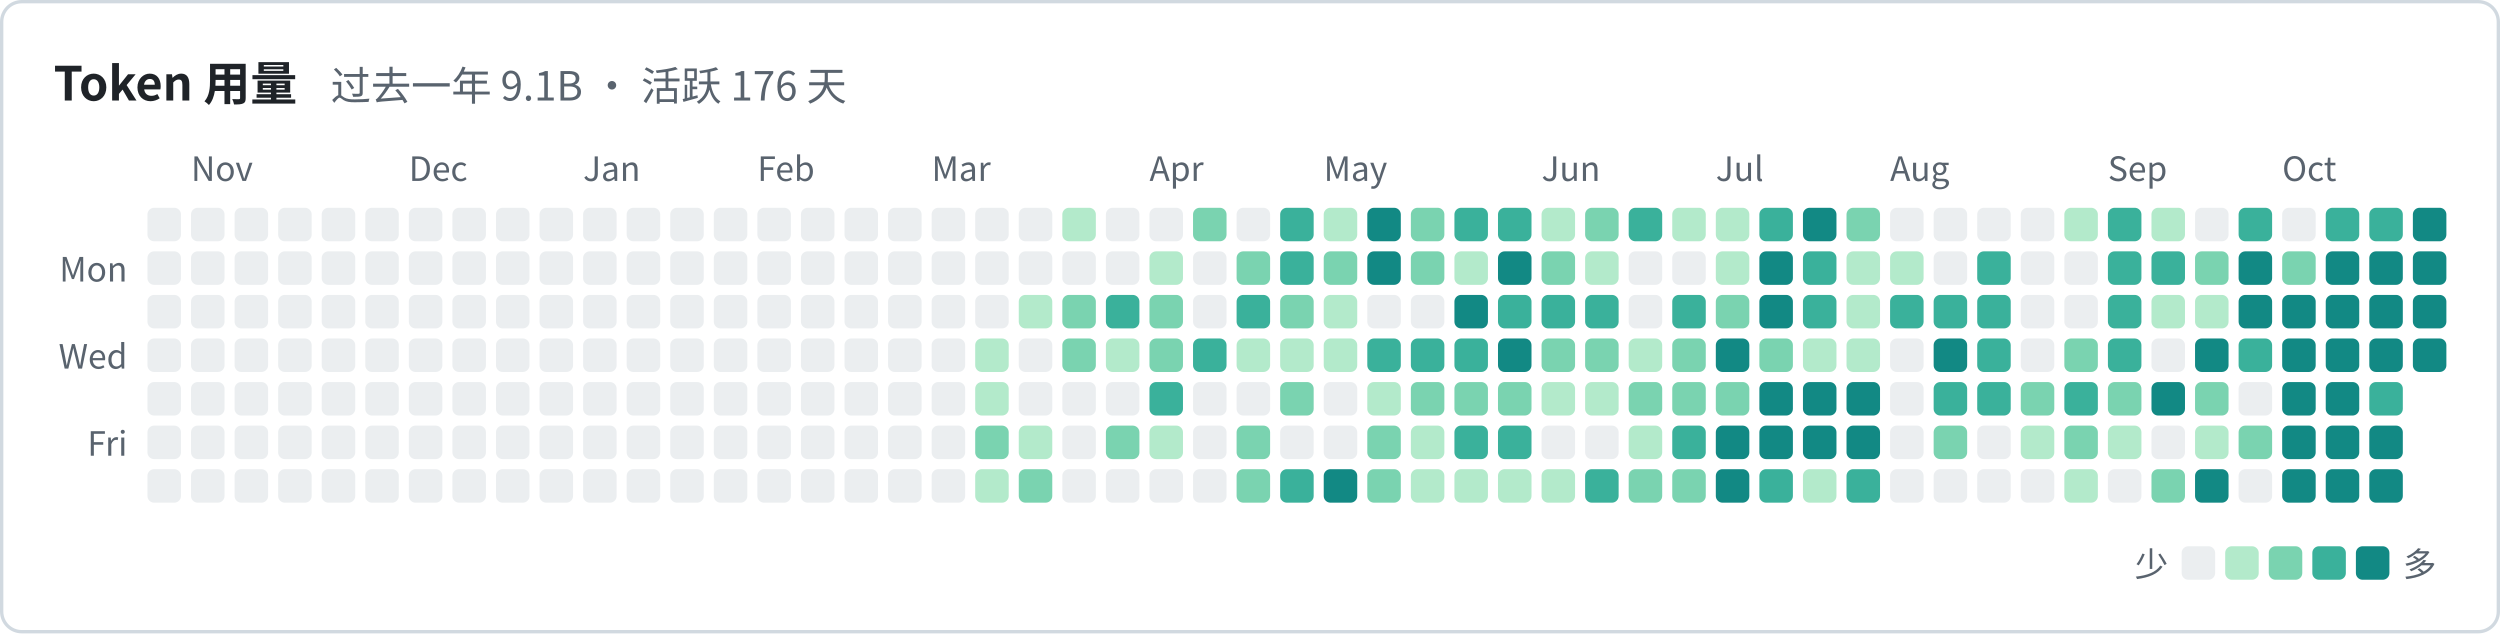
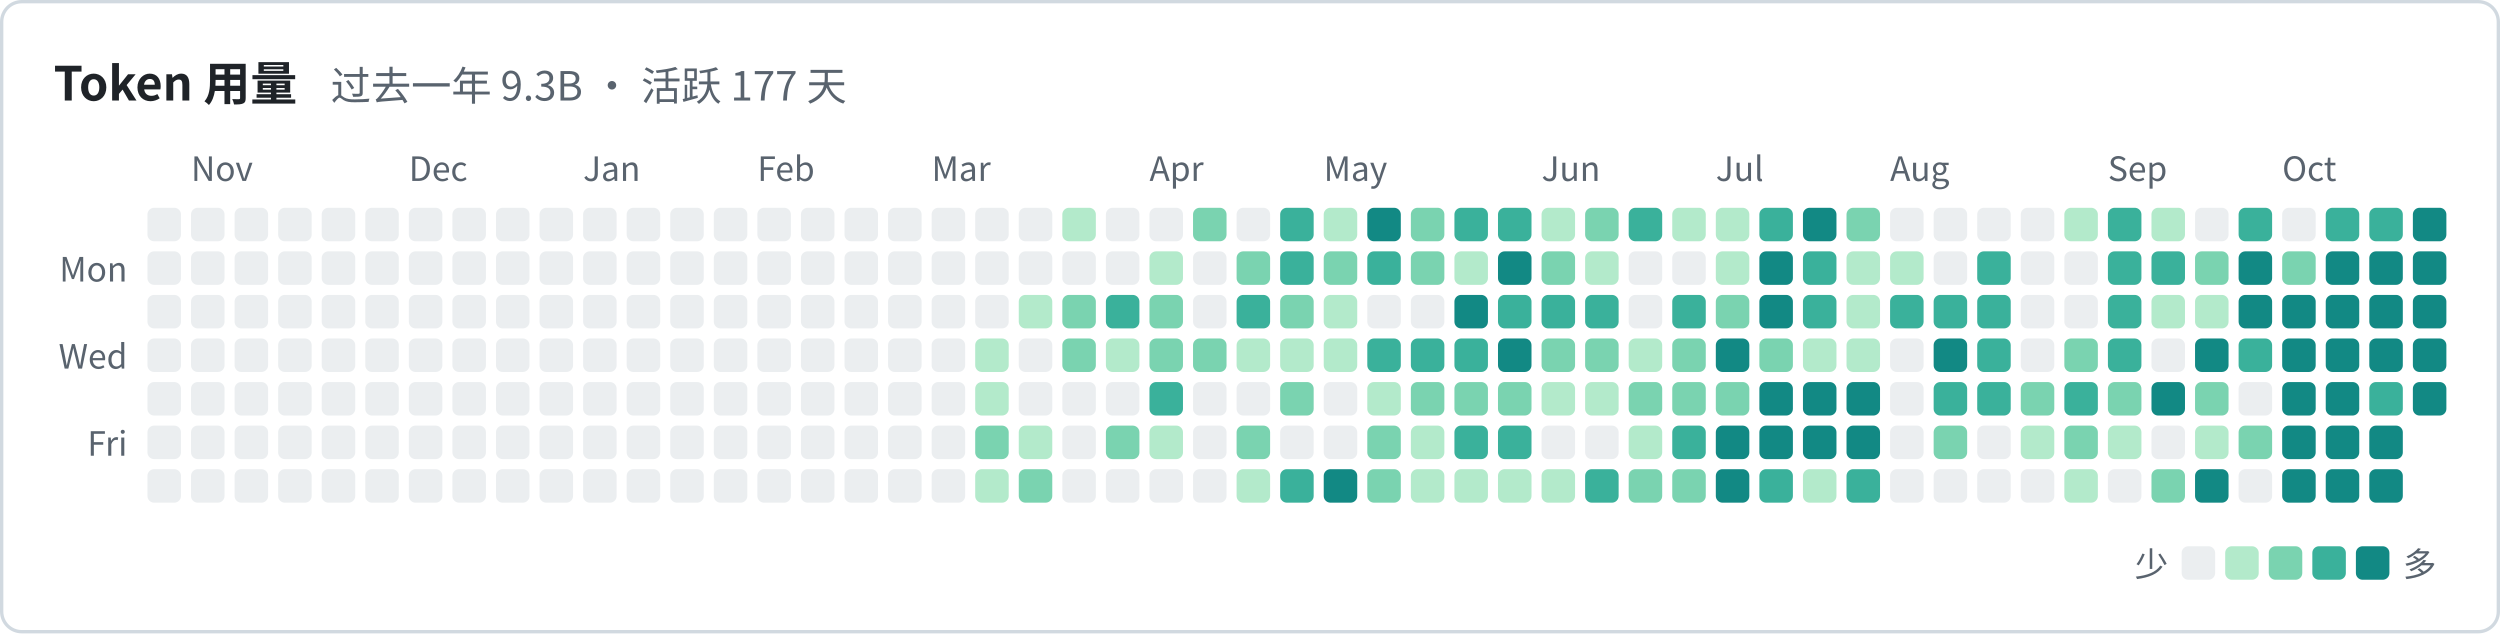
<svg xmlns="http://www.w3.org/2000/svg" width="746" height="189" viewBox="0 0 746 189" font-family="system-ui, -apple-system, 'Segoe UI', 'PingFang SC', 'Microsoft YaHei', 'Noto Sans CJK SC', sans-serif">
  <rect x="0.5" y="0.5" width="745" height="188" rx="6" fill="none" stroke="#d1d9e0" />
-   <text x="16" y="30" font-size="14" font-weight="600" fill="#1f2328">Token 用量<tspan dx="10" font-size="12" font-weight="400" fill="#59636e">过去一年 9.1B · 活跃 176 天</tspan>
+   <text x="16" y="30" font-size="14" font-weight="600" fill="#1f2328">Token 用量<tspan dx="10" font-size="12" font-weight="400" fill="#59636e">过去一年 9.3B · 活跃 177 天</tspan>
  </text>
  <text x="57" y="54" font-size="10" fill="#59636e">Nov</text>
  <text x="122" y="54" font-size="10" fill="#59636e">Dec</text>
  <text x="174" y="54" font-size="10" fill="#59636e">Jan</text>
  <text x="226" y="54" font-size="10" fill="#59636e">Feb</text>
  <text x="278" y="54" font-size="10" fill="#59636e">Mar</text>
  <text x="343" y="54" font-size="10" fill="#59636e">Apr</text>
  <text x="395" y="54" font-size="10" fill="#59636e">May</text>
  <text x="460" y="54" font-size="10" fill="#59636e">Jun</text>
  <text x="512" y="54" font-size="10" fill="#59636e">Jul</text>
  <text x="564" y="54" font-size="10" fill="#59636e">Aug</text>
  <text x="629" y="54" font-size="10" fill="#59636e">Sep</text>
  <text x="681" y="54" font-size="10" fill="#59636e">Oct</text>
  <text x="38" y="84" font-size="10" text-anchor="end" fill="#59636e">Mon</text>
  <text x="38" y="110" font-size="10" text-anchor="end" fill="#59636e">Wed</text>
  <text x="38" y="136" font-size="10" text-anchor="end" fill="#59636e">Fri</text>
  <rect x="44" y="62" width="10" height="10" rx="2" fill="#ebeef0" />
  <rect x="44" y="75" width="10" height="10" rx="2" fill="#ebeef0" />
  <rect x="44" y="88" width="10" height="10" rx="2" fill="#ebeef0" />
  <rect x="44" y="101" width="10" height="10" rx="2" fill="#ebeef0" />
  <rect x="44" y="114" width="10" height="10" rx="2" fill="#ebeef0" />
  <rect x="44" y="127" width="10" height="10" rx="2" fill="#ebeef0" />
  <rect x="44" y="140" width="10" height="10" rx="2" fill="#ebeef0" />
  <rect x="57" y="62" width="10" height="10" rx="2" fill="#ebeef0" />
  <rect x="57" y="75" width="10" height="10" rx="2" fill="#ebeef0" />
  <rect x="57" y="88" width="10" height="10" rx="2" fill="#ebeef0" />
  <rect x="57" y="101" width="10" height="10" rx="2" fill="#ebeef0" />
  <rect x="57" y="114" width="10" height="10" rx="2" fill="#ebeef0" />
  <rect x="57" y="127" width="10" height="10" rx="2" fill="#ebeef0" />
  <rect x="57" y="140" width="10" height="10" rx="2" fill="#ebeef0" />
  <rect x="70" y="62" width="10" height="10" rx="2" fill="#ebeef0" />
  <rect x="70" y="75" width="10" height="10" rx="2" fill="#ebeef0" />
  <rect x="70" y="88" width="10" height="10" rx="2" fill="#ebeef0" />
  <rect x="70" y="101" width="10" height="10" rx="2" fill="#ebeef0" />
  <rect x="70" y="114" width="10" height="10" rx="2" fill="#ebeef0" />
  <rect x="70" y="127" width="10" height="10" rx="2" fill="#ebeef0" />
  <rect x="70" y="140" width="10" height="10" rx="2" fill="#ebeef0" />
  <rect x="83" y="62" width="10" height="10" rx="2" fill="#ebeef0" />
  <rect x="83" y="75" width="10" height="10" rx="2" fill="#ebeef0" />
  <rect x="83" y="88" width="10" height="10" rx="2" fill="#ebeef0" />
  <rect x="83" y="101" width="10" height="10" rx="2" fill="#ebeef0" />
  <rect x="83" y="114" width="10" height="10" rx="2" fill="#ebeef0" />
  <rect x="83" y="127" width="10" height="10" rx="2" fill="#ebeef0" />
  <rect x="83" y="140" width="10" height="10" rx="2" fill="#ebeef0" />
  <rect x="96" y="62" width="10" height="10" rx="2" fill="#ebeef0" />
  <rect x="96" y="75" width="10" height="10" rx="2" fill="#ebeef0" />
  <rect x="96" y="88" width="10" height="10" rx="2" fill="#ebeef0" />
  <rect x="96" y="101" width="10" height="10" rx="2" fill="#ebeef0" />
  <rect x="96" y="114" width="10" height="10" rx="2" fill="#ebeef0" />
  <rect x="96" y="127" width="10" height="10" rx="2" fill="#ebeef0" />
  <rect x="96" y="140" width="10" height="10" rx="2" fill="#ebeef0" />
  <rect x="109" y="62" width="10" height="10" rx="2" fill="#ebeef0" />
  <rect x="109" y="75" width="10" height="10" rx="2" fill="#ebeef0" />
  <rect x="109" y="88" width="10" height="10" rx="2" fill="#ebeef0" />
  <rect x="109" y="101" width="10" height="10" rx="2" fill="#ebeef0" />
  <rect x="109" y="114" width="10" height="10" rx="2" fill="#ebeef0" />
  <rect x="109" y="127" width="10" height="10" rx="2" fill="#ebeef0" />
  <rect x="109" y="140" width="10" height="10" rx="2" fill="#ebeef0" />
  <rect x="122" y="62" width="10" height="10" rx="2" fill="#ebeef0" />
  <rect x="122" y="75" width="10" height="10" rx="2" fill="#ebeef0" />
  <rect x="122" y="88" width="10" height="10" rx="2" fill="#ebeef0" />
  <rect x="122" y="101" width="10" height="10" rx="2" fill="#ebeef0" />
  <rect x="122" y="114" width="10" height="10" rx="2" fill="#ebeef0" />
  <rect x="122" y="127" width="10" height="10" rx="2" fill="#ebeef0" />
  <rect x="122" y="140" width="10" height="10" rx="2" fill="#ebeef0" />
  <rect x="135" y="62" width="10" height="10" rx="2" fill="#ebeef0" />
  <rect x="135" y="75" width="10" height="10" rx="2" fill="#ebeef0" />
  <rect x="135" y="88" width="10" height="10" rx="2" fill="#ebeef0" />
  <rect x="135" y="101" width="10" height="10" rx="2" fill="#ebeef0" />
  <rect x="135" y="114" width="10" height="10" rx="2" fill="#ebeef0" />
  <rect x="135" y="127" width="10" height="10" rx="2" fill="#ebeef0" />
  <rect x="135" y="140" width="10" height="10" rx="2" fill="#ebeef0" />
  <rect x="148" y="62" width="10" height="10" rx="2" fill="#ebeef0" />
  <rect x="148" y="75" width="10" height="10" rx="2" fill="#ebeef0" />
  <rect x="148" y="88" width="10" height="10" rx="2" fill="#ebeef0" />
  <rect x="148" y="101" width="10" height="10" rx="2" fill="#ebeef0" />
  <rect x="148" y="114" width="10" height="10" rx="2" fill="#ebeef0" />
  <rect x="148" y="127" width="10" height="10" rx="2" fill="#ebeef0" />
  <rect x="148" y="140" width="10" height="10" rx="2" fill="#ebeef0" />
  <rect x="161" y="62" width="10" height="10" rx="2" fill="#ebeef0" />
  <rect x="161" y="75" width="10" height="10" rx="2" fill="#ebeef0" />
  <rect x="161" y="88" width="10" height="10" rx="2" fill="#ebeef0" />
  <rect x="161" y="101" width="10" height="10" rx="2" fill="#ebeef0" />
  <rect x="161" y="114" width="10" height="10" rx="2" fill="#ebeef0" />
  <rect x="161" y="127" width="10" height="10" rx="2" fill="#ebeef0" />
  <rect x="161" y="140" width="10" height="10" rx="2" fill="#ebeef0" />
  <rect x="174" y="62" width="10" height="10" rx="2" fill="#ebeef0" />
  <rect x="174" y="75" width="10" height="10" rx="2" fill="#ebeef0" />
  <rect x="174" y="88" width="10" height="10" rx="2" fill="#ebeef0" />
  <rect x="174" y="101" width="10" height="10" rx="2" fill="#ebeef0" />
  <rect x="174" y="114" width="10" height="10" rx="2" fill="#ebeef0" />
  <rect x="174" y="127" width="10" height="10" rx="2" fill="#ebeef0" />
  <rect x="174" y="140" width="10" height="10" rx="2" fill="#ebeef0" />
  <rect x="187" y="62" width="10" height="10" rx="2" fill="#ebeef0" />
  <rect x="187" y="75" width="10" height="10" rx="2" fill="#ebeef0" />
  <rect x="187" y="88" width="10" height="10" rx="2" fill="#ebeef0" />
  <rect x="187" y="101" width="10" height="10" rx="2" fill="#ebeef0" />
  <rect x="187" y="114" width="10" height="10" rx="2" fill="#ebeef0" />
  <rect x="187" y="127" width="10" height="10" rx="2" fill="#ebeef0" />
  <rect x="187" y="140" width="10" height="10" rx="2" fill="#ebeef0" />
  <rect x="200" y="62" width="10" height="10" rx="2" fill="#ebeef0" />
  <rect x="200" y="75" width="10" height="10" rx="2" fill="#ebeef0" />
  <rect x="200" y="88" width="10" height="10" rx="2" fill="#ebeef0" />
  <rect x="200" y="101" width="10" height="10" rx="2" fill="#ebeef0" />
  <rect x="200" y="114" width="10" height="10" rx="2" fill="#ebeef0" />
  <rect x="200" y="127" width="10" height="10" rx="2" fill="#ebeef0" />
  <rect x="200" y="140" width="10" height="10" rx="2" fill="#ebeef0" />
  <rect x="213" y="62" width="10" height="10" rx="2" fill="#ebeef0" />
  <rect x="213" y="75" width="10" height="10" rx="2" fill="#ebeef0" />
  <rect x="213" y="88" width="10" height="10" rx="2" fill="#ebeef0" />
  <rect x="213" y="101" width="10" height="10" rx="2" fill="#ebeef0" />
  <rect x="213" y="114" width="10" height="10" rx="2" fill="#ebeef0" />
  <rect x="213" y="127" width="10" height="10" rx="2" fill="#ebeef0" />
  <rect x="213" y="140" width="10" height="10" rx="2" fill="#ebeef0" />
  <rect x="226" y="62" width="10" height="10" rx="2" fill="#ebeef0" />
  <rect x="226" y="75" width="10" height="10" rx="2" fill="#ebeef0" />
  <rect x="226" y="88" width="10" height="10" rx="2" fill="#ebeef0" />
  <rect x="226" y="101" width="10" height="10" rx="2" fill="#ebeef0" />
  <rect x="226" y="114" width="10" height="10" rx="2" fill="#ebeef0" />
  <rect x="226" y="127" width="10" height="10" rx="2" fill="#ebeef0" />
  <rect x="226" y="140" width="10" height="10" rx="2" fill="#ebeef0" />
  <rect x="239" y="62" width="10" height="10" rx="2" fill="#ebeef0" />
  <rect x="239" y="75" width="10" height="10" rx="2" fill="#ebeef0" />
  <rect x="239" y="88" width="10" height="10" rx="2" fill="#ebeef0" />
  <rect x="239" y="101" width="10" height="10" rx="2" fill="#ebeef0" />
  <rect x="239" y="114" width="10" height="10" rx="2" fill="#ebeef0" />
  <rect x="239" y="127" width="10" height="10" rx="2" fill="#ebeef0" />
  <rect x="239" y="140" width="10" height="10" rx="2" fill="#ebeef0" />
  <rect x="252" y="62" width="10" height="10" rx="2" fill="#ebeef0" />
  <rect x="252" y="75" width="10" height="10" rx="2" fill="#ebeef0" />
  <rect x="252" y="88" width="10" height="10" rx="2" fill="#ebeef0" />
  <rect x="252" y="101" width="10" height="10" rx="2" fill="#ebeef0" />
  <rect x="252" y="114" width="10" height="10" rx="2" fill="#ebeef0" />
  <rect x="252" y="127" width="10" height="10" rx="2" fill="#ebeef0" />
  <rect x="252" y="140" width="10" height="10" rx="2" fill="#ebeef0" />
  <rect x="265" y="62" width="10" height="10" rx="2" fill="#ebeef0" />
  <rect x="265" y="75" width="10" height="10" rx="2" fill="#ebeef0" />
  <rect x="265" y="88" width="10" height="10" rx="2" fill="#ebeef0" />
  <rect x="265" y="101" width="10" height="10" rx="2" fill="#ebeef0" />
  <rect x="265" y="114" width="10" height="10" rx="2" fill="#ebeef0" />
  <rect x="265" y="127" width="10" height="10" rx="2" fill="#ebeef0" />
  <rect x="265" y="140" width="10" height="10" rx="2" fill="#ebeef0" />
  <rect x="278" y="62" width="10" height="10" rx="2" fill="#ebeef0" />
  <rect x="278" y="75" width="10" height="10" rx="2" fill="#ebeef0" />
  <rect x="278" y="88" width="10" height="10" rx="2" fill="#ebeef0" />
  <rect x="278" y="101" width="10" height="10" rx="2" fill="#ebeef0" />
  <rect x="278" y="114" width="10" height="10" rx="2" fill="#ebeef0" />
  <rect x="278" y="127" width="10" height="10" rx="2" fill="#ebeef0" />
  <rect x="278" y="140" width="10" height="10" rx="2" fill="#ebeef0" />
  <rect x="291" y="62" width="10" height="10" rx="2" fill="#ebeef0" />
  <rect x="291" y="75" width="10" height="10" rx="2" fill="#ebeef0" />
  <rect x="291" y="88" width="10" height="10" rx="2" fill="#ebeef0" />
  <rect x="291" y="101" width="10" height="10" rx="2" fill="#b3eacb" />
  <rect x="291" y="114" width="10" height="10" rx="2" fill="#b3eacb" />
  <rect x="291" y="127" width="10" height="10" rx="2" fill="#7ad3b0" />
  <rect x="291" y="140" width="10" height="10" rx="2" fill="#b3eacb" />
  <rect x="304" y="62" width="10" height="10" rx="2" fill="#ebeef0" />
  <rect x="304" y="75" width="10" height="10" rx="2" fill="#ebeef0" />
  <rect x="304" y="88" width="10" height="10" rx="2" fill="#b3eacb" />
  <rect x="304" y="101" width="10" height="10" rx="2" fill="#ebeef0" />
  <rect x="304" y="114" width="10" height="10" rx="2" fill="#ebeef0" />
  <rect x="304" y="127" width="10" height="10" rx="2" fill="#b3eacb" />
  <rect x="304" y="140" width="10" height="10" rx="2" fill="#7ad3b0" />
  <rect x="317" y="62" width="10" height="10" rx="2" fill="#b3eacb" />
  <rect x="317" y="75" width="10" height="10" rx="2" fill="#ebeef0" />
  <rect x="317" y="88" width="10" height="10" rx="2" fill="#7ad3b0" />
  <rect x="317" y="101" width="10" height="10" rx="2" fill="#7ad3b0" />
  <rect x="317" y="114" width="10" height="10" rx="2" fill="#ebeef0" />
  <rect x="317" y="127" width="10" height="10" rx="2" fill="#ebeef0" />
  <rect x="317" y="140" width="10" height="10" rx="2" fill="#ebeef0" />
  <rect x="330" y="62" width="10" height="10" rx="2" fill="#ebeef0" />
  <rect x="330" y="75" width="10" height="10" rx="2" fill="#ebeef0" />
  <rect x="330" y="88" width="10" height="10" rx="2" fill="#3ab19b" />
  <rect x="330" y="101" width="10" height="10" rx="2" fill="#b3eacb" />
  <rect x="330" y="114" width="10" height="10" rx="2" fill="#ebeef0" />
  <rect x="330" y="127" width="10" height="10" rx="2" fill="#7ad3b0" />
  <rect x="330" y="140" width="10" height="10" rx="2" fill="#ebeef0" />
  <rect x="343" y="62" width="10" height="10" rx="2" fill="#ebeef0" />
  <rect x="343" y="75" width="10" height="10" rx="2" fill="#b3eacb" />
  <rect x="343" y="88" width="10" height="10" rx="2" fill="#7ad3b0" />
  <rect x="343" y="101" width="10" height="10" rx="2" fill="#7ad3b0" />
  <rect x="343" y="114" width="10" height="10" rx="2" fill="#3ab19b" />
  <rect x="343" y="127" width="10" height="10" rx="2" fill="#b3eacb" />
  <rect x="343" y="140" width="10" height="10" rx="2" fill="#ebeef0" />
  <rect x="356" y="62" width="10" height="10" rx="2" fill="#7ad3b0" />
  <rect x="356" y="75" width="10" height="10" rx="2" fill="#ebeef0" />
  <rect x="356" y="88" width="10" height="10" rx="2" fill="#ebeef0" />
-   <rect x="356" y="101" width="10" height="10" rx="2" fill="#3ab19b" />
+   <rect x="356" y="101" width="10" height="10" rx="2" fill="#7ad3b0" />
  <rect x="356" y="114" width="10" height="10" rx="2" fill="#ebeef0" />
  <rect x="356" y="127" width="10" height="10" rx="2" fill="#ebeef0" />
  <rect x="356" y="140" width="10" height="10" rx="2" fill="#ebeef0" />
  <rect x="369" y="62" width="10" height="10" rx="2" fill="#ebeef0" />
  <rect x="369" y="75" width="10" height="10" rx="2" fill="#7ad3b0" />
  <rect x="369" y="88" width="10" height="10" rx="2" fill="#3ab19b" />
  <rect x="369" y="101" width="10" height="10" rx="2" fill="#b3eacb" />
  <rect x="369" y="114" width="10" height="10" rx="2" fill="#ebeef0" />
  <rect x="369" y="127" width="10" height="10" rx="2" fill="#7ad3b0" />
-   <rect x="369" y="140" width="10" height="10" rx="2" fill="#7ad3b0" />
+   <rect x="369" y="140" width="10" height="10" rx="2" fill="#b3eacb" />
  <rect x="382" y="62" width="10" height="10" rx="2" fill="#3ab19b" />
  <rect x="382" y="75" width="10" height="10" rx="2" fill="#3ab19b" />
  <rect x="382" y="88" width="10" height="10" rx="2" fill="#7ad3b0" />
  <rect x="382" y="101" width="10" height="10" rx="2" fill="#b3eacb" />
  <rect x="382" y="114" width="10" height="10" rx="2" fill="#7ad3b0" />
  <rect x="382" y="127" width="10" height="10" rx="2" fill="#ebeef0" />
  <rect x="382" y="140" width="10" height="10" rx="2" fill="#3ab19b" />
  <rect x="395" y="62" width="10" height="10" rx="2" fill="#b3eacb" />
  <rect x="395" y="75" width="10" height="10" rx="2" fill="#7ad3b0" />
  <rect x="395" y="88" width="10" height="10" rx="2" fill="#b3eacb" />
  <rect x="395" y="101" width="10" height="10" rx="2" fill="#b3eacb" />
  <rect x="395" y="114" width="10" height="10" rx="2" fill="#ebeef0" />
  <rect x="395" y="127" width="10" height="10" rx="2" fill="#ebeef0" />
  <rect x="395" y="140" width="10" height="10" rx="2" fill="#128984" />
  <rect x="408" y="62" width="10" height="10" rx="2" fill="#128984" />
-   <rect x="408" y="75" width="10" height="10" rx="2" fill="#128984" />
+   <rect x="408" y="75" width="10" height="10" rx="2" fill="#3ab19b" />
  <rect x="408" y="88" width="10" height="10" rx="2" fill="#ebeef0" />
  <rect x="408" y="101" width="10" height="10" rx="2" fill="#3ab19b" />
  <rect x="408" y="114" width="10" height="10" rx="2" fill="#b3eacb" />
  <rect x="408" y="127" width="10" height="10" rx="2" fill="#7ad3b0" />
  <rect x="408" y="140" width="10" height="10" rx="2" fill="#7ad3b0" />
  <rect x="421" y="62" width="10" height="10" rx="2" fill="#7ad3b0" />
  <rect x="421" y="75" width="10" height="10" rx="2" fill="#7ad3b0" />
  <rect x="421" y="88" width="10" height="10" rx="2" fill="#ebeef0" />
  <rect x="421" y="101" width="10" height="10" rx="2" fill="#3ab19b" />
  <rect x="421" y="114" width="10" height="10" rx="2" fill="#7ad3b0" />
  <rect x="421" y="127" width="10" height="10" rx="2" fill="#b3eacb" />
  <rect x="421" y="140" width="10" height="10" rx="2" fill="#b3eacb" />
  <rect x="434" y="62" width="10" height="10" rx="2" fill="#3ab19b" />
  <rect x="434" y="75" width="10" height="10" rx="2" fill="#b3eacb" />
  <rect x="434" y="88" width="10" height="10" rx="2" fill="#128984" />
  <rect x="434" y="101" width="10" height="10" rx="2" fill="#3ab19b" />
  <rect x="434" y="114" width="10" height="10" rx="2" fill="#7ad3b0" />
  <rect x="434" y="127" width="10" height="10" rx="2" fill="#3ab19b" />
  <rect x="434" y="140" width="10" height="10" rx="2" fill="#b3eacb" />
  <rect x="447" y="62" width="10" height="10" rx="2" fill="#3ab19b" />
  <rect x="447" y="75" width="10" height="10" rx="2" fill="#128984" />
  <rect x="447" y="88" width="10" height="10" rx="2" fill="#3ab19b" />
  <rect x="447" y="101" width="10" height="10" rx="2" fill="#128984" />
  <rect x="447" y="114" width="10" height="10" rx="2" fill="#7ad3b0" />
  <rect x="447" y="127" width="10" height="10" rx="2" fill="#3ab19b" />
  <rect x="447" y="140" width="10" height="10" rx="2" fill="#b3eacb" />
  <rect x="460" y="62" width="10" height="10" rx="2" fill="#b3eacb" />
  <rect x="460" y="75" width="10" height="10" rx="2" fill="#7ad3b0" />
  <rect x="460" y="88" width="10" height="10" rx="2" fill="#3ab19b" />
  <rect x="460" y="101" width="10" height="10" rx="2" fill="#7ad3b0" />
  <rect x="460" y="114" width="10" height="10" rx="2" fill="#b3eacb" />
  <rect x="460" y="127" width="10" height="10" rx="2" fill="#ebeef0" />
  <rect x="460" y="140" width="10" height="10" rx="2" fill="#b3eacb" />
  <rect x="473" y="62" width="10" height="10" rx="2" fill="#7ad3b0" />
  <rect x="473" y="75" width="10" height="10" rx="2" fill="#b3eacb" />
  <rect x="473" y="88" width="10" height="10" rx="2" fill="#3ab19b" />
  <rect x="473" y="101" width="10" height="10" rx="2" fill="#7ad3b0" />
  <rect x="473" y="114" width="10" height="10" rx="2" fill="#b3eacb" />
  <rect x="473" y="127" width="10" height="10" rx="2" fill="#ebeef0" />
  <rect x="473" y="140" width="10" height="10" rx="2" fill="#3ab19b" />
  <rect x="486" y="62" width="10" height="10" rx="2" fill="#3ab19b" />
  <rect x="486" y="75" width="10" height="10" rx="2" fill="#ebeef0" />
  <rect x="486" y="88" width="10" height="10" rx="2" fill="#ebeef0" />
  <rect x="486" y="101" width="10" height="10" rx="2" fill="#b3eacb" />
  <rect x="486" y="114" width="10" height="10" rx="2" fill="#7ad3b0" />
  <rect x="486" y="127" width="10" height="10" rx="2" fill="#b3eacb" />
  <rect x="486" y="140" width="10" height="10" rx="2" fill="#7ad3b0" />
  <rect x="499" y="62" width="10" height="10" rx="2" fill="#b3eacb" />
  <rect x="499" y="75" width="10" height="10" rx="2" fill="#ebeef0" />
  <rect x="499" y="88" width="10" height="10" rx="2" fill="#3ab19b" />
  <rect x="499" y="101" width="10" height="10" rx="2" fill="#7ad3b0" />
  <rect x="499" y="114" width="10" height="10" rx="2" fill="#7ad3b0" />
  <rect x="499" y="127" width="10" height="10" rx="2" fill="#3ab19b" />
  <rect x="499" y="140" width="10" height="10" rx="2" fill="#7ad3b0" />
  <rect x="512" y="62" width="10" height="10" rx="2" fill="#b3eacb" />
  <rect x="512" y="75" width="10" height="10" rx="2" fill="#b3eacb" />
  <rect x="512" y="88" width="10" height="10" rx="2" fill="#7ad3b0" />
  <rect x="512" y="101" width="10" height="10" rx="2" fill="#128984" />
  <rect x="512" y="114" width="10" height="10" rx="2" fill="#7ad3b0" />
  <rect x="512" y="127" width="10" height="10" rx="2" fill="#128984" />
  <rect x="512" y="140" width="10" height="10" rx="2" fill="#128984" />
  <rect x="525" y="62" width="10" height="10" rx="2" fill="#3ab19b" />
  <rect x="525" y="75" width="10" height="10" rx="2" fill="#128984" />
  <rect x="525" y="88" width="10" height="10" rx="2" fill="#128984" />
  <rect x="525" y="101" width="10" height="10" rx="2" fill="#7ad3b0" />
  <rect x="525" y="114" width="10" height="10" rx="2" fill="#128984" />
  <rect x="525" y="127" width="10" height="10" rx="2" fill="#128984" />
  <rect x="525" y="140" width="10" height="10" rx="2" fill="#3ab19b" />
  <rect x="538" y="62" width="10" height="10" rx="2" fill="#128984" />
  <rect x="538" y="75" width="10" height="10" rx="2" fill="#3ab19b" />
  <rect x="538" y="88" width="10" height="10" rx="2" fill="#3ab19b" />
  <rect x="538" y="101" width="10" height="10" rx="2" fill="#b3eacb" />
  <rect x="538" y="114" width="10" height="10" rx="2" fill="#128984" />
  <rect x="538" y="127" width="10" height="10" rx="2" fill="#128984" />
  <rect x="538" y="140" width="10" height="10" rx="2" fill="#b3eacb" />
  <rect x="551" y="62" width="10" height="10" rx="2" fill="#7ad3b0" />
  <rect x="551" y="75" width="10" height="10" rx="2" fill="#b3eacb" />
  <rect x="551" y="88" width="10" height="10" rx="2" fill="#b3eacb" />
  <rect x="551" y="101" width="10" height="10" rx="2" fill="#b3eacb" />
  <rect x="551" y="114" width="10" height="10" rx="2" fill="#128984" />
  <rect x="551" y="127" width="10" height="10" rx="2" fill="#128984" />
  <rect x="551" y="140" width="10" height="10" rx="2" fill="#3ab19b" />
  <rect x="564" y="62" width="10" height="10" rx="2" fill="#ebeef0" />
  <rect x="564" y="75" width="10" height="10" rx="2" fill="#b3eacb" />
  <rect x="564" y="88" width="10" height="10" rx="2" fill="#3ab19b" />
  <rect x="564" y="101" width="10" height="10" rx="2" fill="#ebeef0" />
  <rect x="564" y="114" width="10" height="10" rx="2" fill="#ebeef0" />
  <rect x="564" y="127" width="10" height="10" rx="2" fill="#ebeef0" />
  <rect x="564" y="140" width="10" height="10" rx="2" fill="#ebeef0" />
  <rect x="577" y="62" width="10" height="10" rx="2" fill="#ebeef0" />
  <rect x="577" y="75" width="10" height="10" rx="2" fill="#ebeef0" />
  <rect x="577" y="88" width="10" height="10" rx="2" fill="#3ab19b" />
  <rect x="577" y="101" width="10" height="10" rx="2" fill="#128984" />
  <rect x="577" y="114" width="10" height="10" rx="2" fill="#3ab19b" />
  <rect x="577" y="127" width="10" height="10" rx="2" fill="#7ad3b0" />
  <rect x="577" y="140" width="10" height="10" rx="2" fill="#ebeef0" />
  <rect x="590" y="62" width="10" height="10" rx="2" fill="#ebeef0" />
  <rect x="590" y="75" width="10" height="10" rx="2" fill="#3ab19b" />
  <rect x="590" y="88" width="10" height="10" rx="2" fill="#3ab19b" />
  <rect x="590" y="101" width="10" height="10" rx="2" fill="#3ab19b" />
  <rect x="590" y="114" width="10" height="10" rx="2" fill="#3ab19b" />
  <rect x="590" y="127" width="10" height="10" rx="2" fill="#ebeef0" />
  <rect x="590" y="140" width="10" height="10" rx="2" fill="#ebeef0" />
  <rect x="603" y="62" width="10" height="10" rx="2" fill="#ebeef0" />
  <rect x="603" y="75" width="10" height="10" rx="2" fill="#ebeef0" />
  <rect x="603" y="88" width="10" height="10" rx="2" fill="#ebeef0" />
  <rect x="603" y="101" width="10" height="10" rx="2" fill="#ebeef0" />
  <rect x="603" y="114" width="10" height="10" rx="2" fill="#7ad3b0" />
  <rect x="603" y="127" width="10" height="10" rx="2" fill="#b3eacb" />
  <rect x="603" y="140" width="10" height="10" rx="2" fill="#ebeef0" />
  <rect x="616" y="62" width="10" height="10" rx="2" fill="#b3eacb" />
  <rect x="616" y="75" width="10" height="10" rx="2" fill="#ebeef0" />
  <rect x="616" y="88" width="10" height="10" rx="2" fill="#ebeef0" />
  <rect x="616" y="101" width="10" height="10" rx="2" fill="#7ad3b0" />
  <rect x="616" y="114" width="10" height="10" rx="2" fill="#3ab19b" />
  <rect x="616" y="127" width="10" height="10" rx="2" fill="#7ad3b0" />
  <rect x="616" y="140" width="10" height="10" rx="2" fill="#b3eacb" />
  <rect x="629" y="62" width="10" height="10" rx="2" fill="#3ab19b" />
  <rect x="629" y="75" width="10" height="10" rx="2" fill="#3ab19b" />
  <rect x="629" y="88" width="10" height="10" rx="2" fill="#3ab19b" />
  <rect x="629" y="101" width="10" height="10" rx="2" fill="#3ab19b" />
  <rect x="629" y="114" width="10" height="10" rx="2" fill="#7ad3b0" />
  <rect x="629" y="127" width="10" height="10" rx="2" fill="#b3eacb" />
  <rect x="629" y="140" width="10" height="10" rx="2" fill="#ebeef0" />
  <rect x="642" y="62" width="10" height="10" rx="2" fill="#b3eacb" />
  <rect x="642" y="75" width="10" height="10" rx="2" fill="#3ab19b" />
  <rect x="642" y="88" width="10" height="10" rx="2" fill="#b3eacb" />
  <rect x="642" y="101" width="10" height="10" rx="2" fill="#ebeef0" />
  <rect x="642" y="114" width="10" height="10" rx="2" fill="#128984" />
  <rect x="642" y="127" width="10" height="10" rx="2" fill="#ebeef0" />
  <rect x="642" y="140" width="10" height="10" rx="2" fill="#7ad3b0" />
  <rect x="655" y="62" width="10" height="10" rx="2" fill="#ebeef0" />
  <rect x="655" y="75" width="10" height="10" rx="2" fill="#7ad3b0" />
  <rect x="655" y="88" width="10" height="10" rx="2" fill="#b3eacb" />
  <rect x="655" y="101" width="10" height="10" rx="2" fill="#128984" />
  <rect x="655" y="114" width="10" height="10" rx="2" fill="#7ad3b0" />
  <rect x="655" y="127" width="10" height="10" rx="2" fill="#b3eacb" />
  <rect x="655" y="140" width="10" height="10" rx="2" fill="#128984" />
  <rect x="668" y="62" width="10" height="10" rx="2" fill="#3ab19b" />
  <rect x="668" y="75" width="10" height="10" rx="2" fill="#128984" />
  <rect x="668" y="88" width="10" height="10" rx="2" fill="#128984" />
  <rect x="668" y="101" width="10" height="10" rx="2" fill="#3ab19b" />
  <rect x="668" y="114" width="10" height="10" rx="2" fill="#ebeef0" />
  <rect x="668" y="127" width="10" height="10" rx="2" fill="#7ad3b0" />
  <rect x="668" y="140" width="10" height="10" rx="2" fill="#ebeef0" />
  <rect x="681" y="62" width="10" height="10" rx="2" fill="#ebeef0" />
  <rect x="681" y="75" width="10" height="10" rx="2" fill="#7ad3b0" />
  <rect x="681" y="88" width="10" height="10" rx="2" fill="#128984" />
  <rect x="681" y="101" width="10" height="10" rx="2" fill="#128984" />
  <rect x="681" y="114" width="10" height="10" rx="2" fill="#128984" />
  <rect x="681" y="127" width="10" height="10" rx="2" fill="#128984" />
  <rect x="681" y="140" width="10" height="10" rx="2" fill="#128984" />
  <rect x="694" y="62" width="10" height="10" rx="2" fill="#3ab19b" />
  <rect x="694" y="75" width="10" height="10" rx="2" fill="#128984" />
  <rect x="694" y="88" width="10" height="10" rx="2" fill="#128984" />
  <rect x="694" y="101" width="10" height="10" rx="2" fill="#128984" />
  <rect x="694" y="114" width="10" height="10" rx="2" fill="#128984" />
  <rect x="694" y="127" width="10" height="10" rx="2" fill="#128984" />
  <rect x="694" y="140" width="10" height="10" rx="2" fill="#128984" />
  <rect x="707" y="62" width="10" height="10" rx="2" fill="#3ab19b" />
  <rect x="707" y="75" width="10" height="10" rx="2" fill="#128984" />
  <rect x="707" y="88" width="10" height="10" rx="2" fill="#128984" />
  <rect x="707" y="101" width="10" height="10" rx="2" fill="#128984" />
  <rect x="707" y="114" width="10" height="10" rx="2" fill="#3ab19b" />
  <rect x="707" y="127" width="10" height="10" rx="2" fill="#128984" />
  <rect x="707" y="140" width="10" height="10" rx="2" fill="#128984" />
  <rect x="720" y="62" width="10" height="10" rx="2" fill="#128984" />
  <rect x="720" y="75" width="10" height="10" rx="2" fill="#128984" />
  <rect x="720" y="88" width="10" height="10" rx="2" fill="#128984" />
  <rect x="720" y="101" width="10" height="10" rx="2" fill="#128984" />
+   <rect x="720" y="114" width="10" height="10" rx="2" fill="#128984" />
  <text x="647" y="172" font-size="10" text-anchor="end" fill="#59636e">少</text>
  <rect x="651" y="163" width="10" height="10" rx="2" fill="#ebeef0" />
  <rect x="664" y="163" width="10" height="10" rx="2" fill="#b3eacb" />
  <rect x="677" y="163" width="10" height="10" rx="2" fill="#7ad3b0" />
  <rect x="690" y="163" width="10" height="10" rx="2" fill="#3ab19b" />
  <rect x="703" y="163" width="10" height="10" rx="2" fill="#128984" />
  <text x="717" y="172" font-size="10" fill="#59636e">多</text>
</svg>
